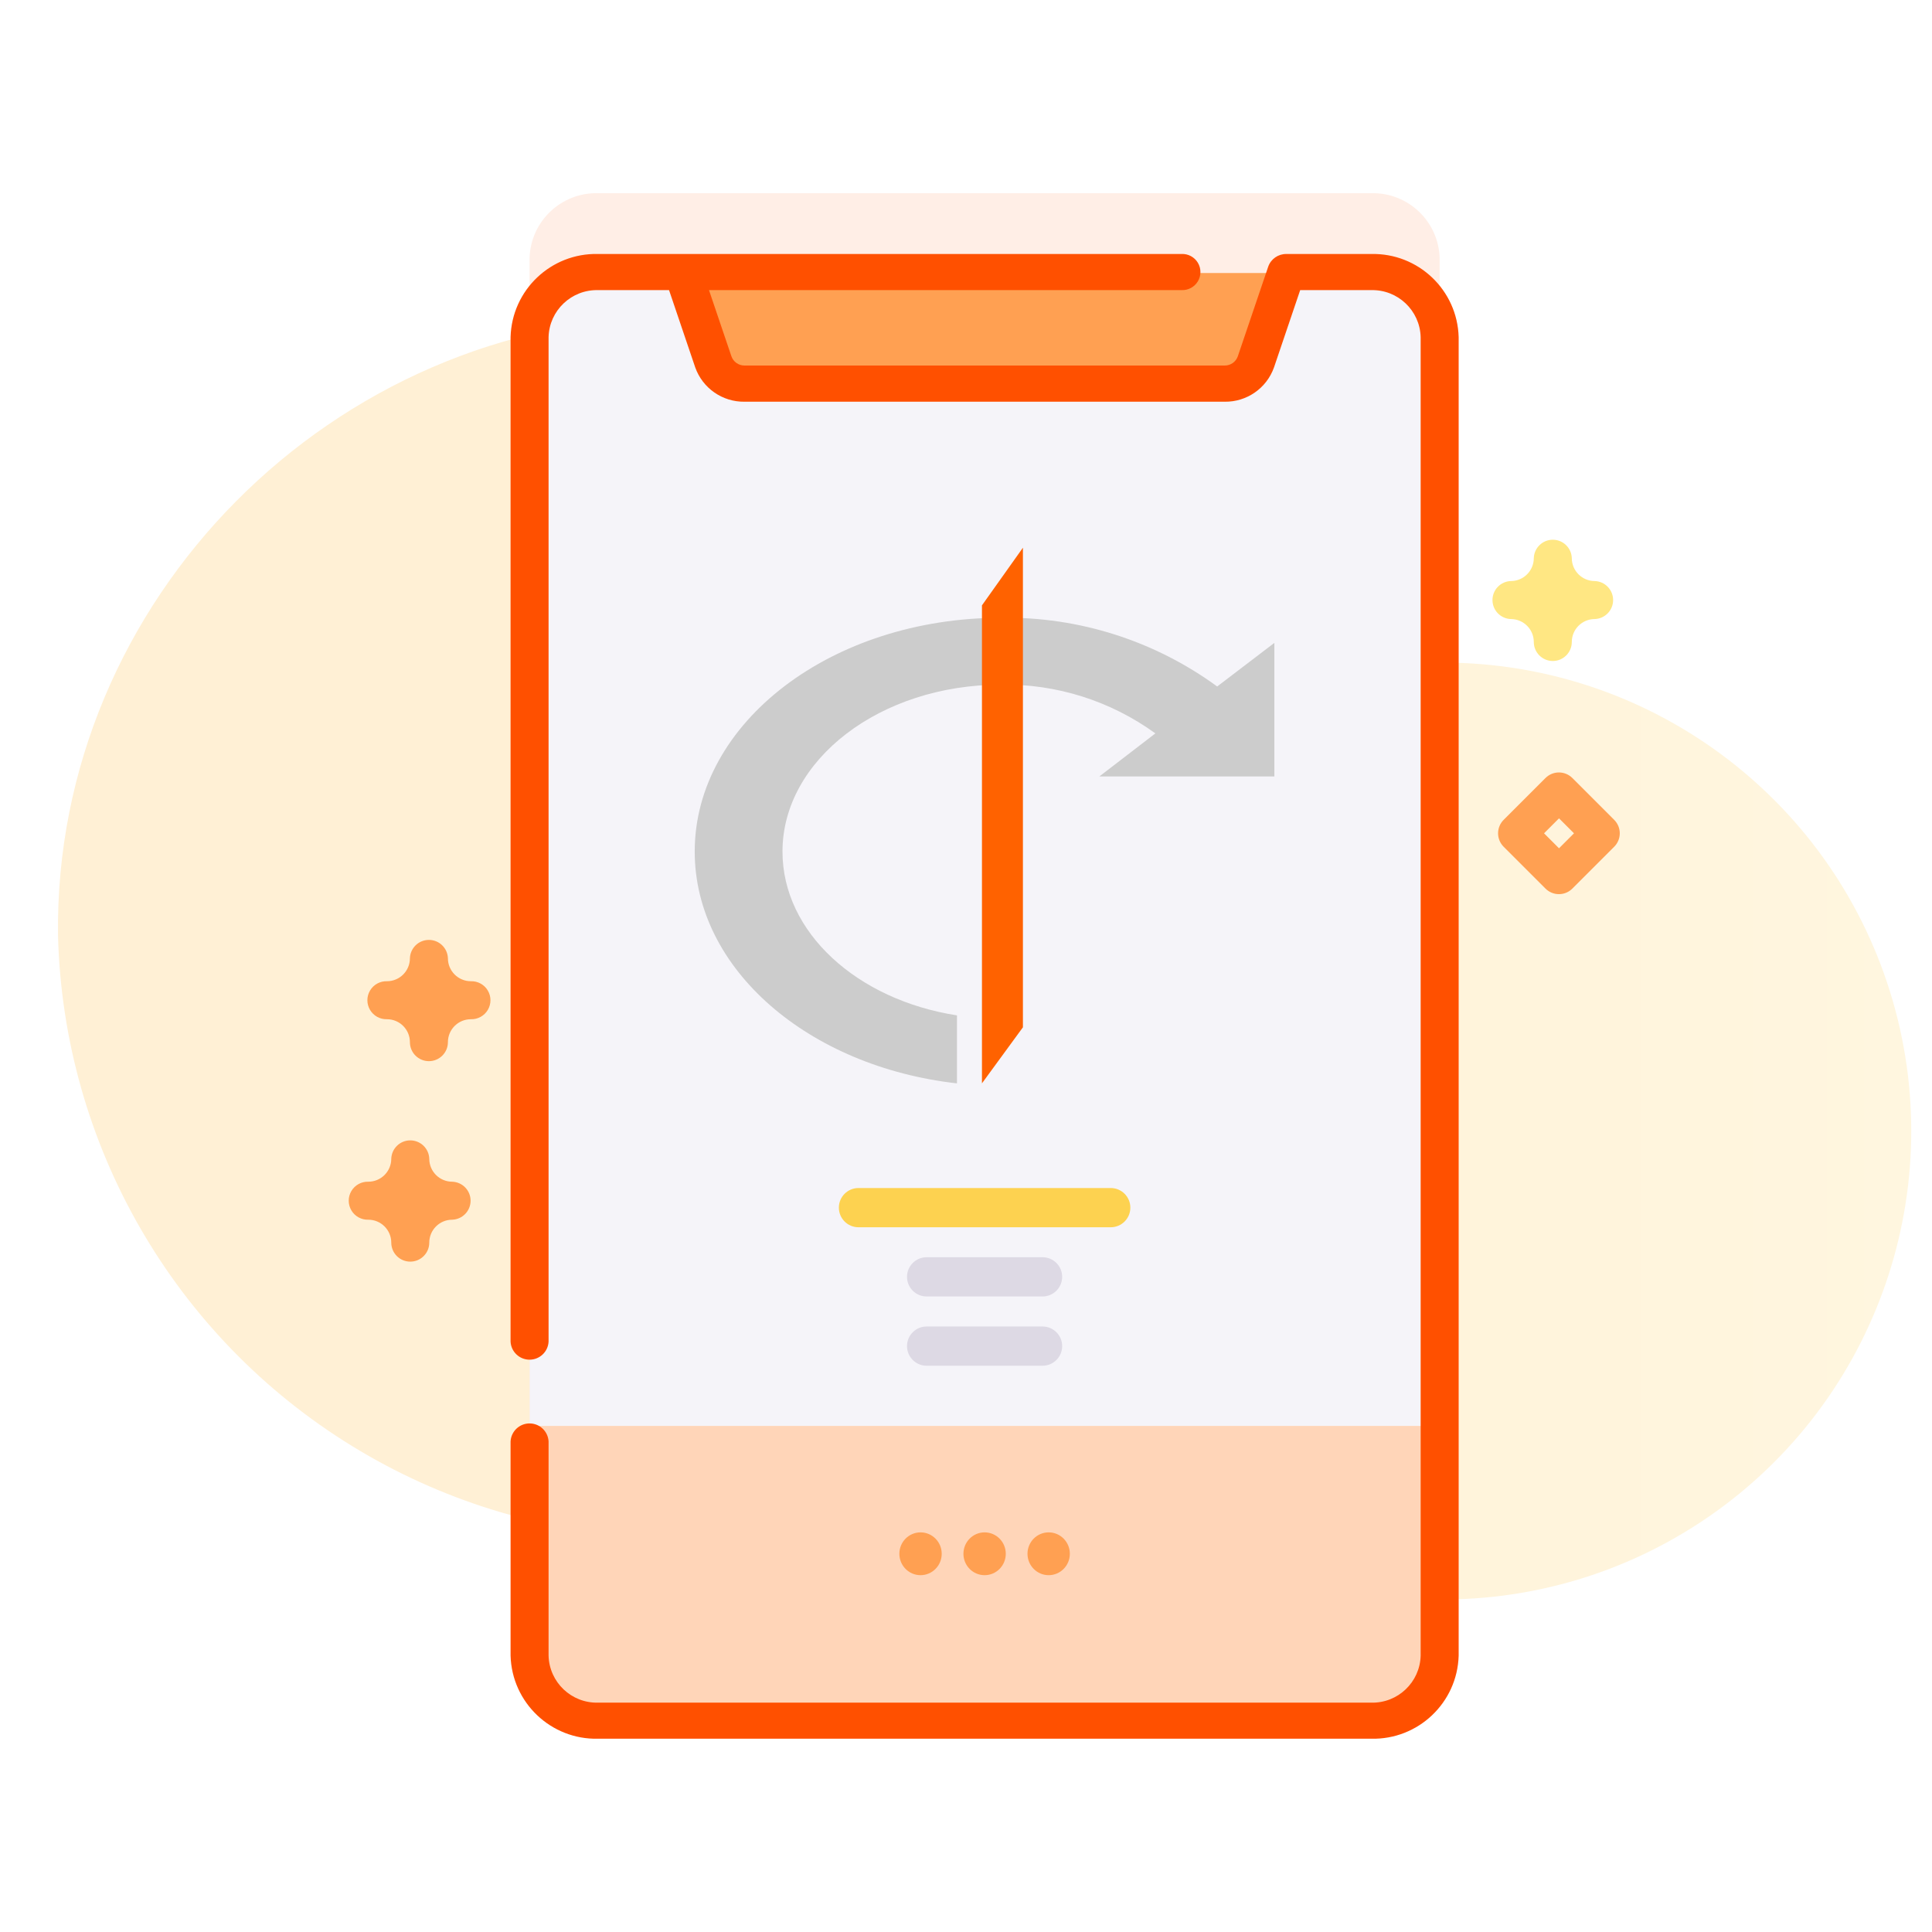
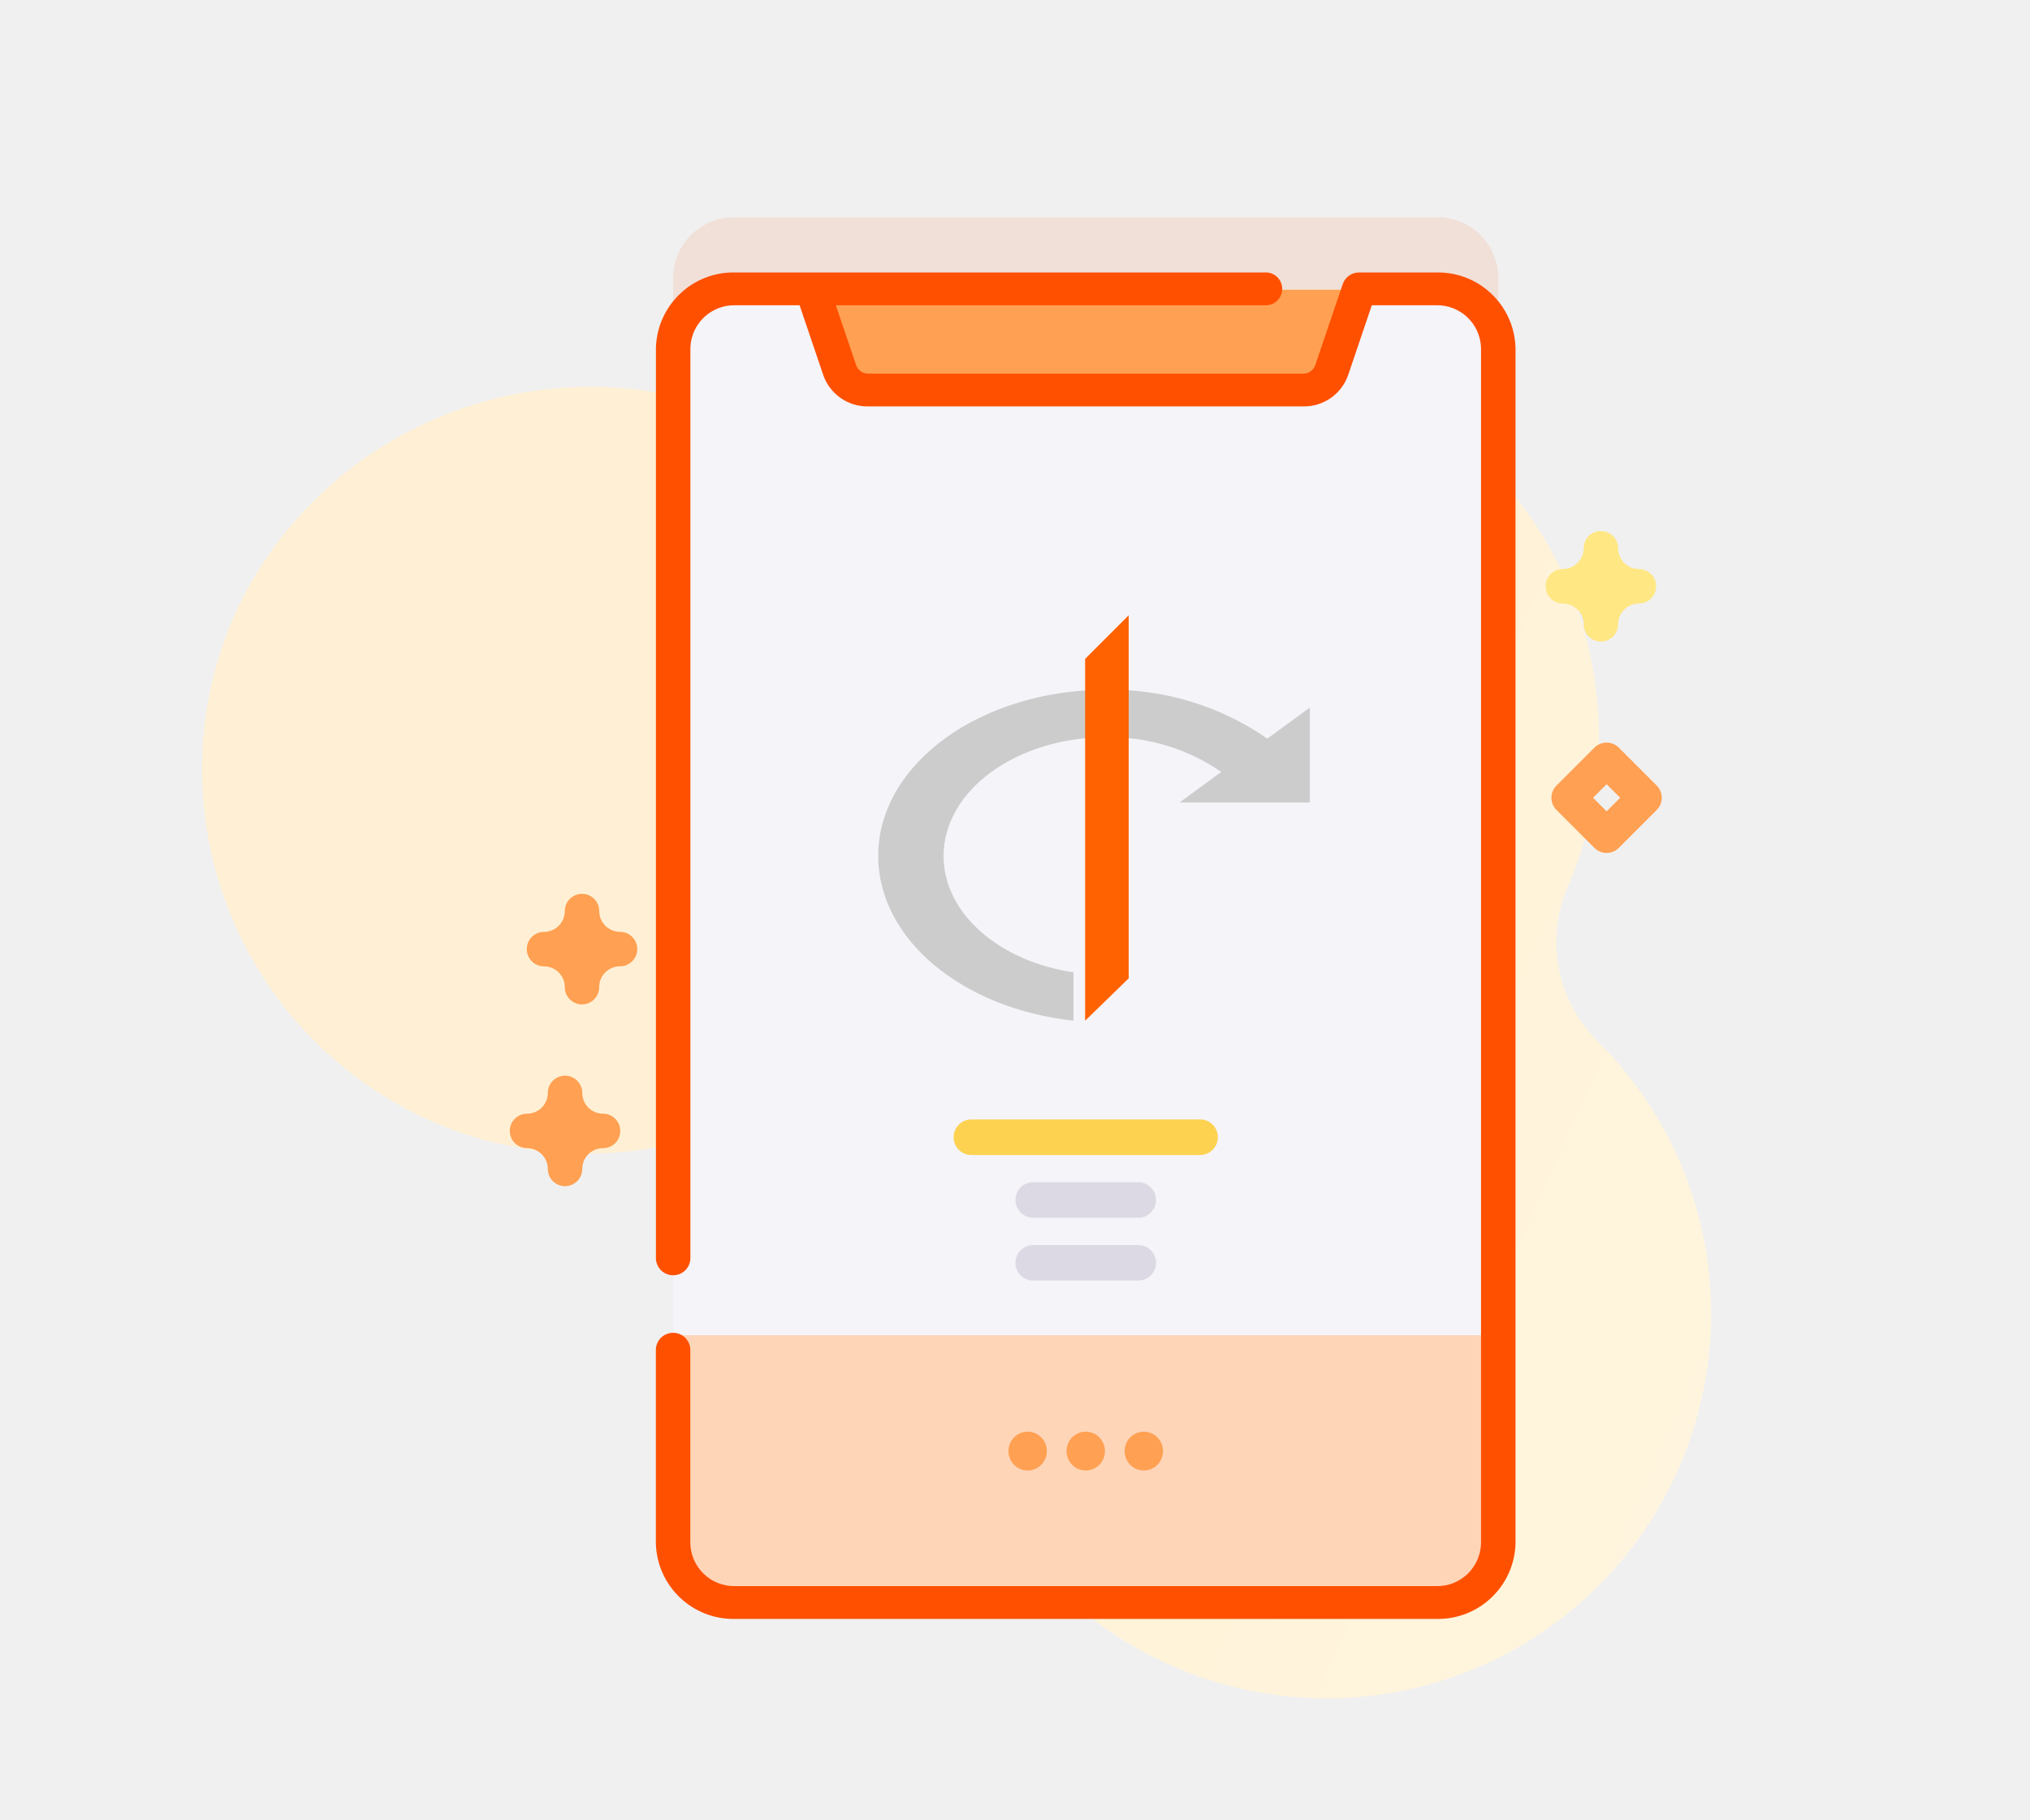
- <svg xmlns="http://www.w3.org/2000/svg" id="oidc-mobile-template-illustration" class="icon" width="100" height="100" viewBox="0 0 100 100">
+ <svg xmlns="http://www.w3.org/2000/svg" id="oidc-mobile-template-illustration" class="icon" width="98.752" height="88.503" viewBox="0 0 98.752 88.503">
  <defs>
-     <linearGradient id="linear-gradient" x1="0.404" y1="0.5" x2="1.567" y2="0.5" gradientUnits="objectBoundingBox">
+     <linearGradient id="linear-gradient" x1="0.441" y1="0.5" x2="1.689" y2="0.5" gradientUnits="objectBoundingBox">
      <stop offset="0" stop-color="#fff0d5" />
      <stop offset="0.001" stop-color="#fff0d5" />
      <stop offset="0.511" stop-color="#fff6df" />
-       <stop offset="1" stop-color="#d9ceff" />
+       <stop offset="1" stop-color="#d9ceff" stop-opacity="0.29" />
    </linearGradient>
-     <clipPath id="clip-OIDC_Mobile">
-       <rect width="100" height="100" />
-     </clipPath>
  </defs>
-   <g id="OIDC_Mobile" clip-path="url(#clip-OIDC_Mobile)">
-     <rect width="100" height="100" fill="#fff" />
-     <g id="mobile" transform="translate(3 -32.503)">
-       <path id="Path_128" d="M71.683,93.014h-.108a20.845,20.845,0,0,1-15.633-7.047A31.956,31.956,0,0,0,31.751,75.135c-17.52.077-31.975,14.652-31.748,32A31.965,31.965,0,0,0,45.675,135.2a10.725,10.725,0,0,1,11.048,1.143,24.247,24.247,0,1,0,14.96-43.333Z" transform="translate(0 -26.212)" fill="url(#linear-gradient)" />
-       <path id="Path_129" d="M183.378,45.868v68.156a3.459,3.459,0,0,1-3.545,3.365H139.817a3.459,3.459,0,0,1-3.545-3.365V45.868a3.459,3.459,0,0,1,3.545-3.365h40.017A3.459,3.459,0,0,1,183.378,45.868Z" transform="translate(-111.862)" fill="#ff5000" opacity="0.1" />
-       <path id="Path_130" d="M183.378,66.868v68.156a3.459,3.459,0,0,1-3.545,3.365H139.817a3.459,3.459,0,0,1-3.545-3.365V66.868a3.459,3.459,0,0,1,3.545-3.365h40.017A3.459,3.459,0,0,1,183.378,66.868Z" transform="translate(-111.862 -16.869)" fill="#f5f4f9" />
-       <path id="Path_131" d="M136.272,387.176v11.667a3.545,3.545,0,0,0,3.545,3.545h40.017a3.545,3.545,0,0,0,3.545-3.545V387.176Z" transform="translate(-111.862 -280.868)" fill="#ffd5b8" />
-       <path id="Path_132" d="M206.274,68.387l1.575-4.887H176.614l1.575,4.887a1.7,1.7,0,0,0,1.617,1.187h24.851A1.7,1.7,0,0,0,206.274,68.387Z" transform="translate(-144.268 -16.866)" fill="#ffa052" />
-       <path id="Path_133" d="M175.817,58.5h-4.391a.98.98,0,0,0-.936.648l-1.575,4.645a.714.714,0,0,1-.681.48H143.383a.714.714,0,0,1-.681-.48l-1.16-3.424H166a.936.936,0,1,0,0-1.87H135.8a4.426,4.426,0,0,0-4.528,4.3v52a.985.985,0,0,0,1.967,0v-52A2.5,2.5,0,0,1,135.8,60.37h3.675l1.355,4a2.669,2.669,0,0,0,2.553,1.776h24.851a2.669,2.669,0,0,0,2.553-1.776l1.355-4h3.675a2.5,2.5,0,0,1,2.561,2.434v68.244a2.5,2.5,0,0,1-2.561,2.434H135.8a2.5,2.5,0,0,1-2.561-2.434V119.96a.985.985,0,0,0-1.967,0v11.089a4.426,4.426,0,0,0,4.528,4.3h40.017a4.426,4.426,0,0,0,4.528-4.3V62.8A4.426,4.426,0,0,0,175.817,58.5Z" transform="translate(-107.845 -12.85)" fill="#ff5000" />
-       <path id="Path_134" d="M231.771,319.711H218.714a1.015,1.015,0,0,1,0-2.031h13.056a1.015,1.015,0,0,1,0,2.031Z" transform="translate(-177.279 -223.685)" fill="#fdd250" />
-       <path id="Path_135" d="M242.653,338.854h-6a1.015,1.015,0,0,1,0-2.031h6a1.015,1.015,0,0,1,0,2.031Z" transform="translate(-191.691 -239.246)" fill="#ddd9e4" />
-       <path id="Path_136" d="M242.653,358h-6a1.015,1.015,0,0,1,0-2.031h6a1.015,1.015,0,0,1,0,2.031Z" transform="translate(-191.691 -254.807)" fill="#ddd9e4" />
-       <g id="Group_49" transform="translate(43.551 111.818)">
-         <ellipse id="Ellipse_16" cx="1.096" cy="1.108" rx="1.096" ry="1.108" transform="translate(6.632)" fill="#ffa052" />
-         <ellipse id="Ellipse_17" cx="1.096" cy="1.108" rx="1.096" ry="1.108" transform="translate(3.316)" fill="#ffa052" />
-         <ellipse id="Ellipse_18" cx="1.096" cy="1.108" rx="1.096" ry="1.108" fill="#ffa052" />
-       </g>
-       <path id="Path_141" d="M400.623,144.767a.984.984,0,0,1-.984-.984,1.188,1.188,0,0,0-1.186-1.187.984.984,0,0,1,0-1.967,1.188,1.188,0,0,0,1.186-1.186.984.984,0,0,1,1.967,0,1.188,1.188,0,0,0,1.186,1.186.984.984,0,0,1,0,1.967,1.188,1.188,0,0,0-1.186,1.187A.984.984,0,0,1,400.623,144.767Z" transform="translate(-323.25 -78.051)" fill="#ffe783" />
-       <path id="Path_142" d="M79.822,311.377a.984.984,0,0,1-.984-.984,1.188,1.188,0,0,0-1.187-1.186.984.984,0,1,1,0-1.967,1.188,1.188,0,0,0,1.187-1.187.984.984,0,0,1,1.967,0,1.188,1.188,0,0,0,1.186,1.187.984.984,0,0,1,0,1.967,1.188,1.188,0,0,0-1.186,1.186A.984.984,0,0,1,79.822,311.377Z" transform="translate(-61.586 -213.572)" fill="#ffa052" />
-       <path id="Path_143" d="M406.461,209.479a.98.98,0,0,1-.7-.288l-2.166-2.166a.983.983,0,0,1,0-1.391l2.166-2.166a.983.983,0,0,1,1.391,0l2.166,2.166a.983.983,0,0,1,0,1.391l-2.166,2.166A.98.98,0,0,1,406.461,209.479Zm-.775-3.149.775.775.775-.775-.775-.775Z" transform="translate(-328.767 -130.695)" fill="#ffa052" />
-       <path id="Path_144" d="M89.1,255.774a.984.984,0,0,1-.984-.984,1.188,1.188,0,0,0-1.186-1.187.984.984,0,1,1,0-1.967,1.188,1.188,0,0,0,1.186-1.186.984.984,0,0,1,1.967,0,1.188,1.188,0,0,0,1.187,1.186.984.984,0,1,1,0,1.967,1.188,1.188,0,0,0-1.187,1.187A.984.984,0,0,1,89.1,255.774Z" transform="translate(-69.899 -168.345)" fill="#ffa052" />
+   <g id="oidc-mobile-illustration" transform="translate(11.948 -31.932)">
+     <path id="Path_102" d="M80.018,99.982A18.64,18.64,0,0,0,68.963,88.556a6.768,6.768,0,0,1-4.366-6.24q0-.091,0-.183A18.681,18.681,0,0,0,30.889,71.483a15.243,15.243,0,0,1-12.2,6.322q-.213,0-.427,0A19.026,19.026,0,0,0,0,96.231,18.683,18.683,0,0,0,36.229,102.9a3.823,3.823,0,0,1,4.634-2.338l.072.02a3.813,3.813,0,0,1,2.777,3.975,18.683,18.683,0,1,0,36.3-4.578Z" transform="matrix(0.914, 0.407, -0.407, 0.914, 38.772, -26.441)" fill="url(#linear-gradient)" />
+     <path id="Path_129" d="M176.411,45.37v58.075a2.947,2.947,0,0,1-3.02,2.867h-34.1a2.947,2.947,0,0,1-3.02-2.867V45.37a2.947,2.947,0,0,1,3.02-2.867h34.1A2.947,2.947,0,0,1,176.411,45.37Z" transform="translate(-115.473)" fill="#ff5000" opacity="0.1" />
+     <path id="Path_130" d="M176.411,66.37v58.075a2.947,2.947,0,0,1-3.02,2.867h-34.1a2.947,2.947,0,0,1-3.02-2.867V66.37a2.947,2.947,0,0,1,3.02-2.867h34.1A2.947,2.947,0,0,1,176.411,66.37Z" transform="translate(-115.473 -17.48)" fill="#f5f4f9" />
+     <path id="Path_131" d="M136.272,387.176v9.941a3.021,3.021,0,0,0,3.02,3.02h34.1a3.021,3.021,0,0,0,3.02-3.02v-9.941Z" transform="translate(-115.473 -290.305)" fill="#ffd5b8" />
+     <path id="Path_132" d="M201.887,67.664l1.342-4.164H176.614l1.342,4.164a1.451,1.451,0,0,0,1.378,1.011h21.175A1.45,1.45,0,0,0,201.887,67.664Z" transform="translate(-149.052 -17.477)" fill="#ffa052" />
+     <path id="Path_133" d="M169.228,58.5h-3.742a.835.835,0,0,0-.8.552l-1.342,3.958a.609.609,0,0,1-.58.409H141.591a.609.609,0,0,1-.58-.409l-.989-2.917h20.841a.8.8,0,1,0,0-1.593H135.13a3.771,3.771,0,0,0-3.859,3.668v44.307a.839.839,0,0,0,1.676,0V62.168a2.133,2.133,0,0,1,2.182-2.074h3.131l1.154,3.406a2.274,2.274,0,0,0,2.176,1.514h21.175a2.274,2.274,0,0,0,2.176-1.514l1.154-3.406h3.131a2.133,2.133,0,0,1,2.182,2.074v58.151a2.133,2.133,0,0,1-2.182,2.074h-34.1a2.133,2.133,0,0,1-2.182-2.074v-9.449a.839.839,0,0,0-1.676,0v9.449a3.771,3.771,0,0,0,3.859,3.668h34.1a3.771,3.771,0,0,0,3.859-3.668V62.168A3.771,3.771,0,0,0,169.228,58.5Z" transform="translate(-111.31 -13.315)" fill="#ff5000" />
+     <path id="Path_134" d="M229.691,319.41H218.566a.865.865,0,0,1,0-1.73h11.125a.865.865,0,0,1,0,1.73Z" transform="translate(-183.259 -231.301)" fill="#fdd250" />
+     <path id="Path_135" d="M241.617,338.553h-5.11a.865.865,0,0,1,0-1.73h5.11a.865.865,0,0,1,0,1.73Z" transform="translate(-198.193 -247.391)" fill="#ddd9e4" />
+     <path id="Path_136" d="M241.617,357.7h-5.11a.865.865,0,0,1,0-1.73h5.11a.865.865,0,0,1,0,1.73Z" transform="translate(-198.193 -263.482)" fill="#ddd9e4" />
+     <g id="Group_49" transform="translate(37.11 101.566)">
+       <ellipse id="Ellipse_16" cx="0.934" cy="0.944" rx="0.934" ry="0.944" transform="translate(5.651)" fill="#ffa052" />
+       <ellipse id="Ellipse_17" cx="0.934" cy="0.944" rx="0.934" ry="0.944" transform="translate(2.825)" fill="#ffa052" />
+       <ellipse id="Ellipse_18" cx="0.934" cy="0.944" rx="0.934" ry="0.944" fill="#ffa052" />
    </g>
-     <g id="oidc-logo" transform="translate(35.959 28.352)">
+     <path id="Path_141" d="M400.156,143.834a.838.838,0,0,1-.838-.838,1.012,1.012,0,0,0-1.011-1.011.838.838,0,1,1,0-1.676,1.012,1.012,0,0,0,1.011-1.011.838.838,0,0,1,1.676,0,1.012,1.012,0,0,0,1.011,1.011.838.838,0,1,1,0,1.676A1.012,1.012,0,0,0,400.994,143,.838.838,0,0,1,400.156,143.834Z" transform="translate(-334.227 -80.699)" fill="#ffe783" />
+     <path id="Path_142" d="M79.355,310.444a.838.838,0,0,1-.838-.838,1.012,1.012,0,0,0-1.011-1.011.838.838,0,0,1,0-1.676,1.012,1.012,0,0,0,1.011-1.011.838.838,0,0,1,1.676,0,1.012,1.012,0,0,0,1.011,1.011.838.838,0,0,1,0,1.676,1.012,1.012,0,0,0-1.011,1.011A.838.838,0,0,1,79.355,310.444Z" transform="translate(-63.816 -220.819)" fill="#ffa052" />
+     <path id="Path_143" d="M406,208.548a.835.835,0,0,1-.593-.246l-1.846-1.846a.838.838,0,0,1,0-1.185l1.846-1.846a.838.838,0,0,1,1.185,0l1.846,1.846a.838.838,0,0,1,0,1.185l-1.846,1.846A.835.835,0,0,1,406,208.548Zm-.66-2.684.66.66.66-.66-.66-.66Z" transform="translate(-339.792 -135.13)" fill="#ffa052" />
+     <path id="Path_144" d="M88.635,254.841A.838.838,0,0,1,87.8,254a1.012,1.012,0,0,0-1.011-1.011.838.838,0,1,1,0-1.676A1.012,1.012,0,0,0,87.8,250.3a.838.838,0,0,1,1.676,0,1.012,1.012,0,0,0,1.011,1.011.838.838,0,1,1,0,1.676A1.012,1.012,0,0,0,89.473,254,.838.838,0,0,1,88.635,254.841Z" transform="translate(-72.273 -174.056)" fill="#ffa052" />
+     <g id="oidc-logo" transform="translate(30.771 61.855)">
      <g id="g2202">
-         <path id="path2204" d="M-8204.389,9813.5a18.467,18.467,0,0,0-11.184-3.557c-8.764,0-15.859,5.416-15.859,12.1,0,6.115,5.914,11.135,13.574,12v-3.52c-5.162-.8-9.031-4.287-9.031-8.477,0-4.752,5.055-8.641,11.316-8.641a13.227,13.227,0,0,1,7.984,2.523l-2.9,2.229h9.059v-6.914Z" transform="translate(8231.432 -9806.319)" fill="#ccc" />
-         <path id="path2206" d="M-5335.867,8155.858v24.74l2.12-2.9v-24.823Z" transform="translate(5350.734 -8152.877)" fill="#ff6200" />
+         <path id="path2204" d="M-8212.5,9812.321a13.346,13.346,0,0,0-7.829-2.376c-6.135,0-11.1,3.617-11.1,8.081,0,4.084,4.14,7.438,9.5,8.013v-2.351c-3.613-.534-6.321-2.864-6.321-5.662,0-3.175,3.538-5.771,7.921-5.771a9.553,9.553,0,0,1,5.589,1.686l-2.031,1.488h6.341v-4.618Z" transform="translate(8231.432 -9806.319)" fill="#ccc" />
+         <path id="path2206" d="M-5335.867,8155v17.6l2.12-2.062v-17.659Z" transform="translate(5345.935 -8152.877)" fill="#ff6200" />
      </g>
    </g>
  </g>
</svg>
